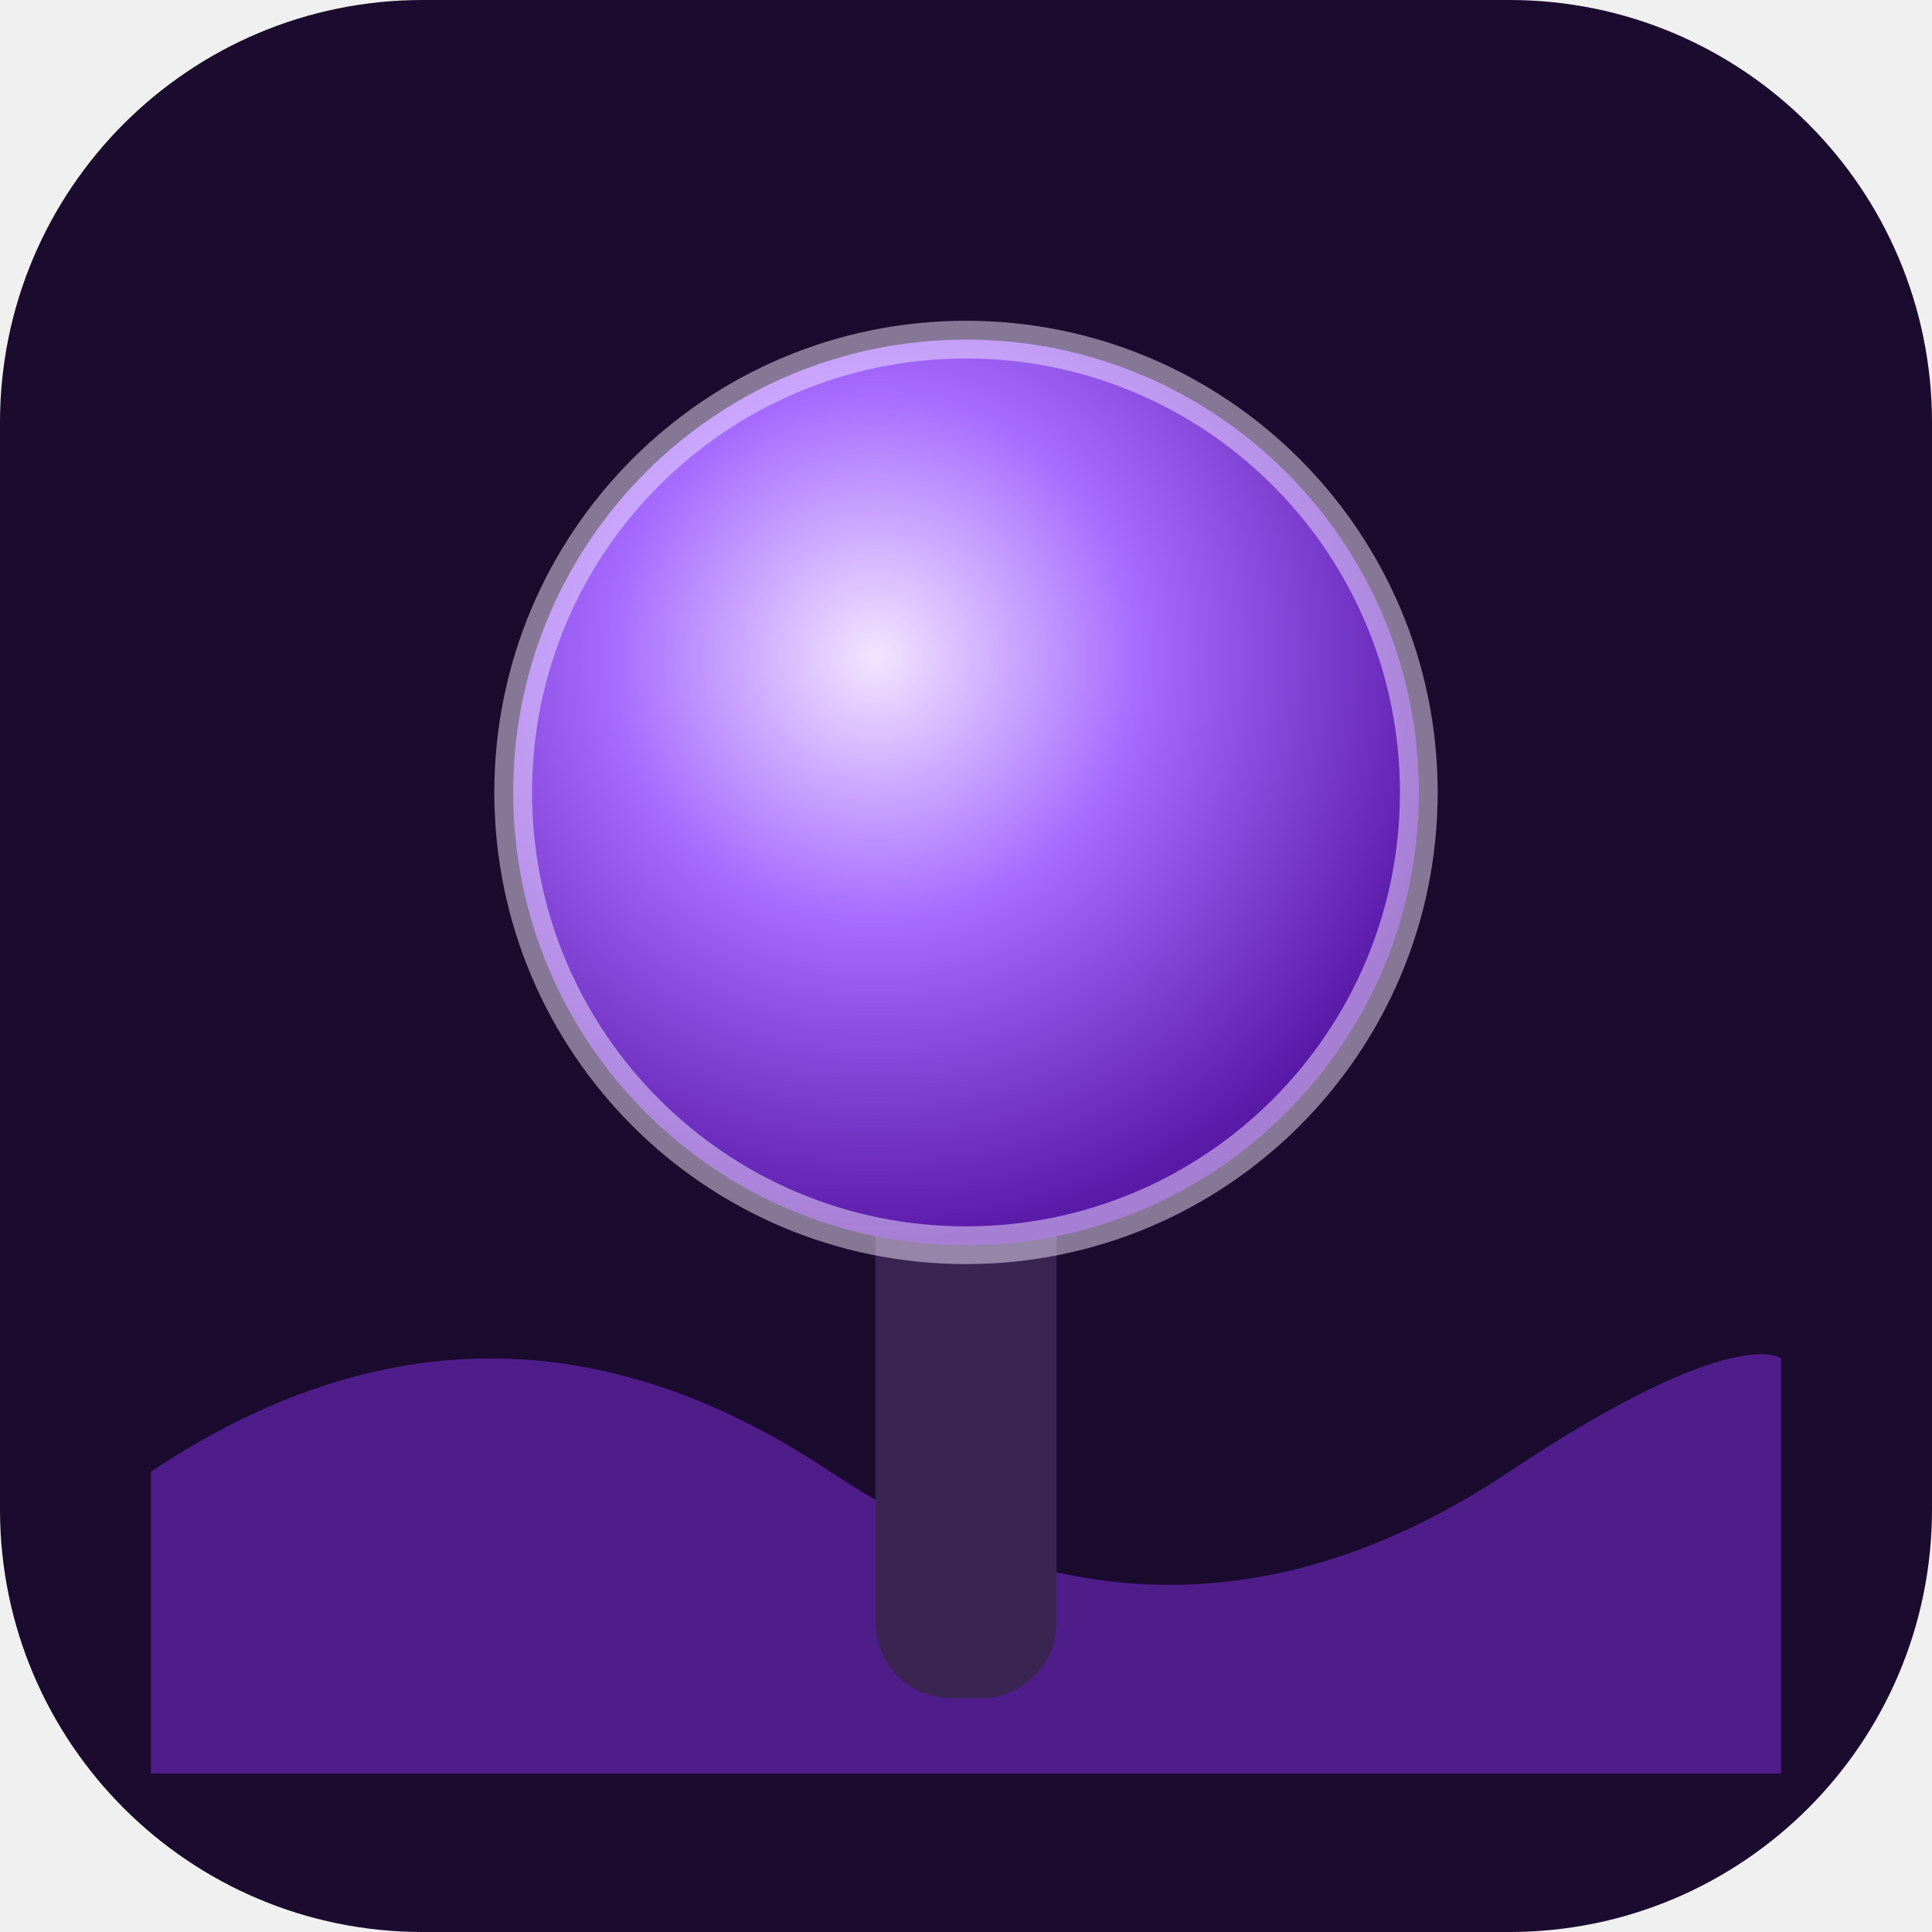
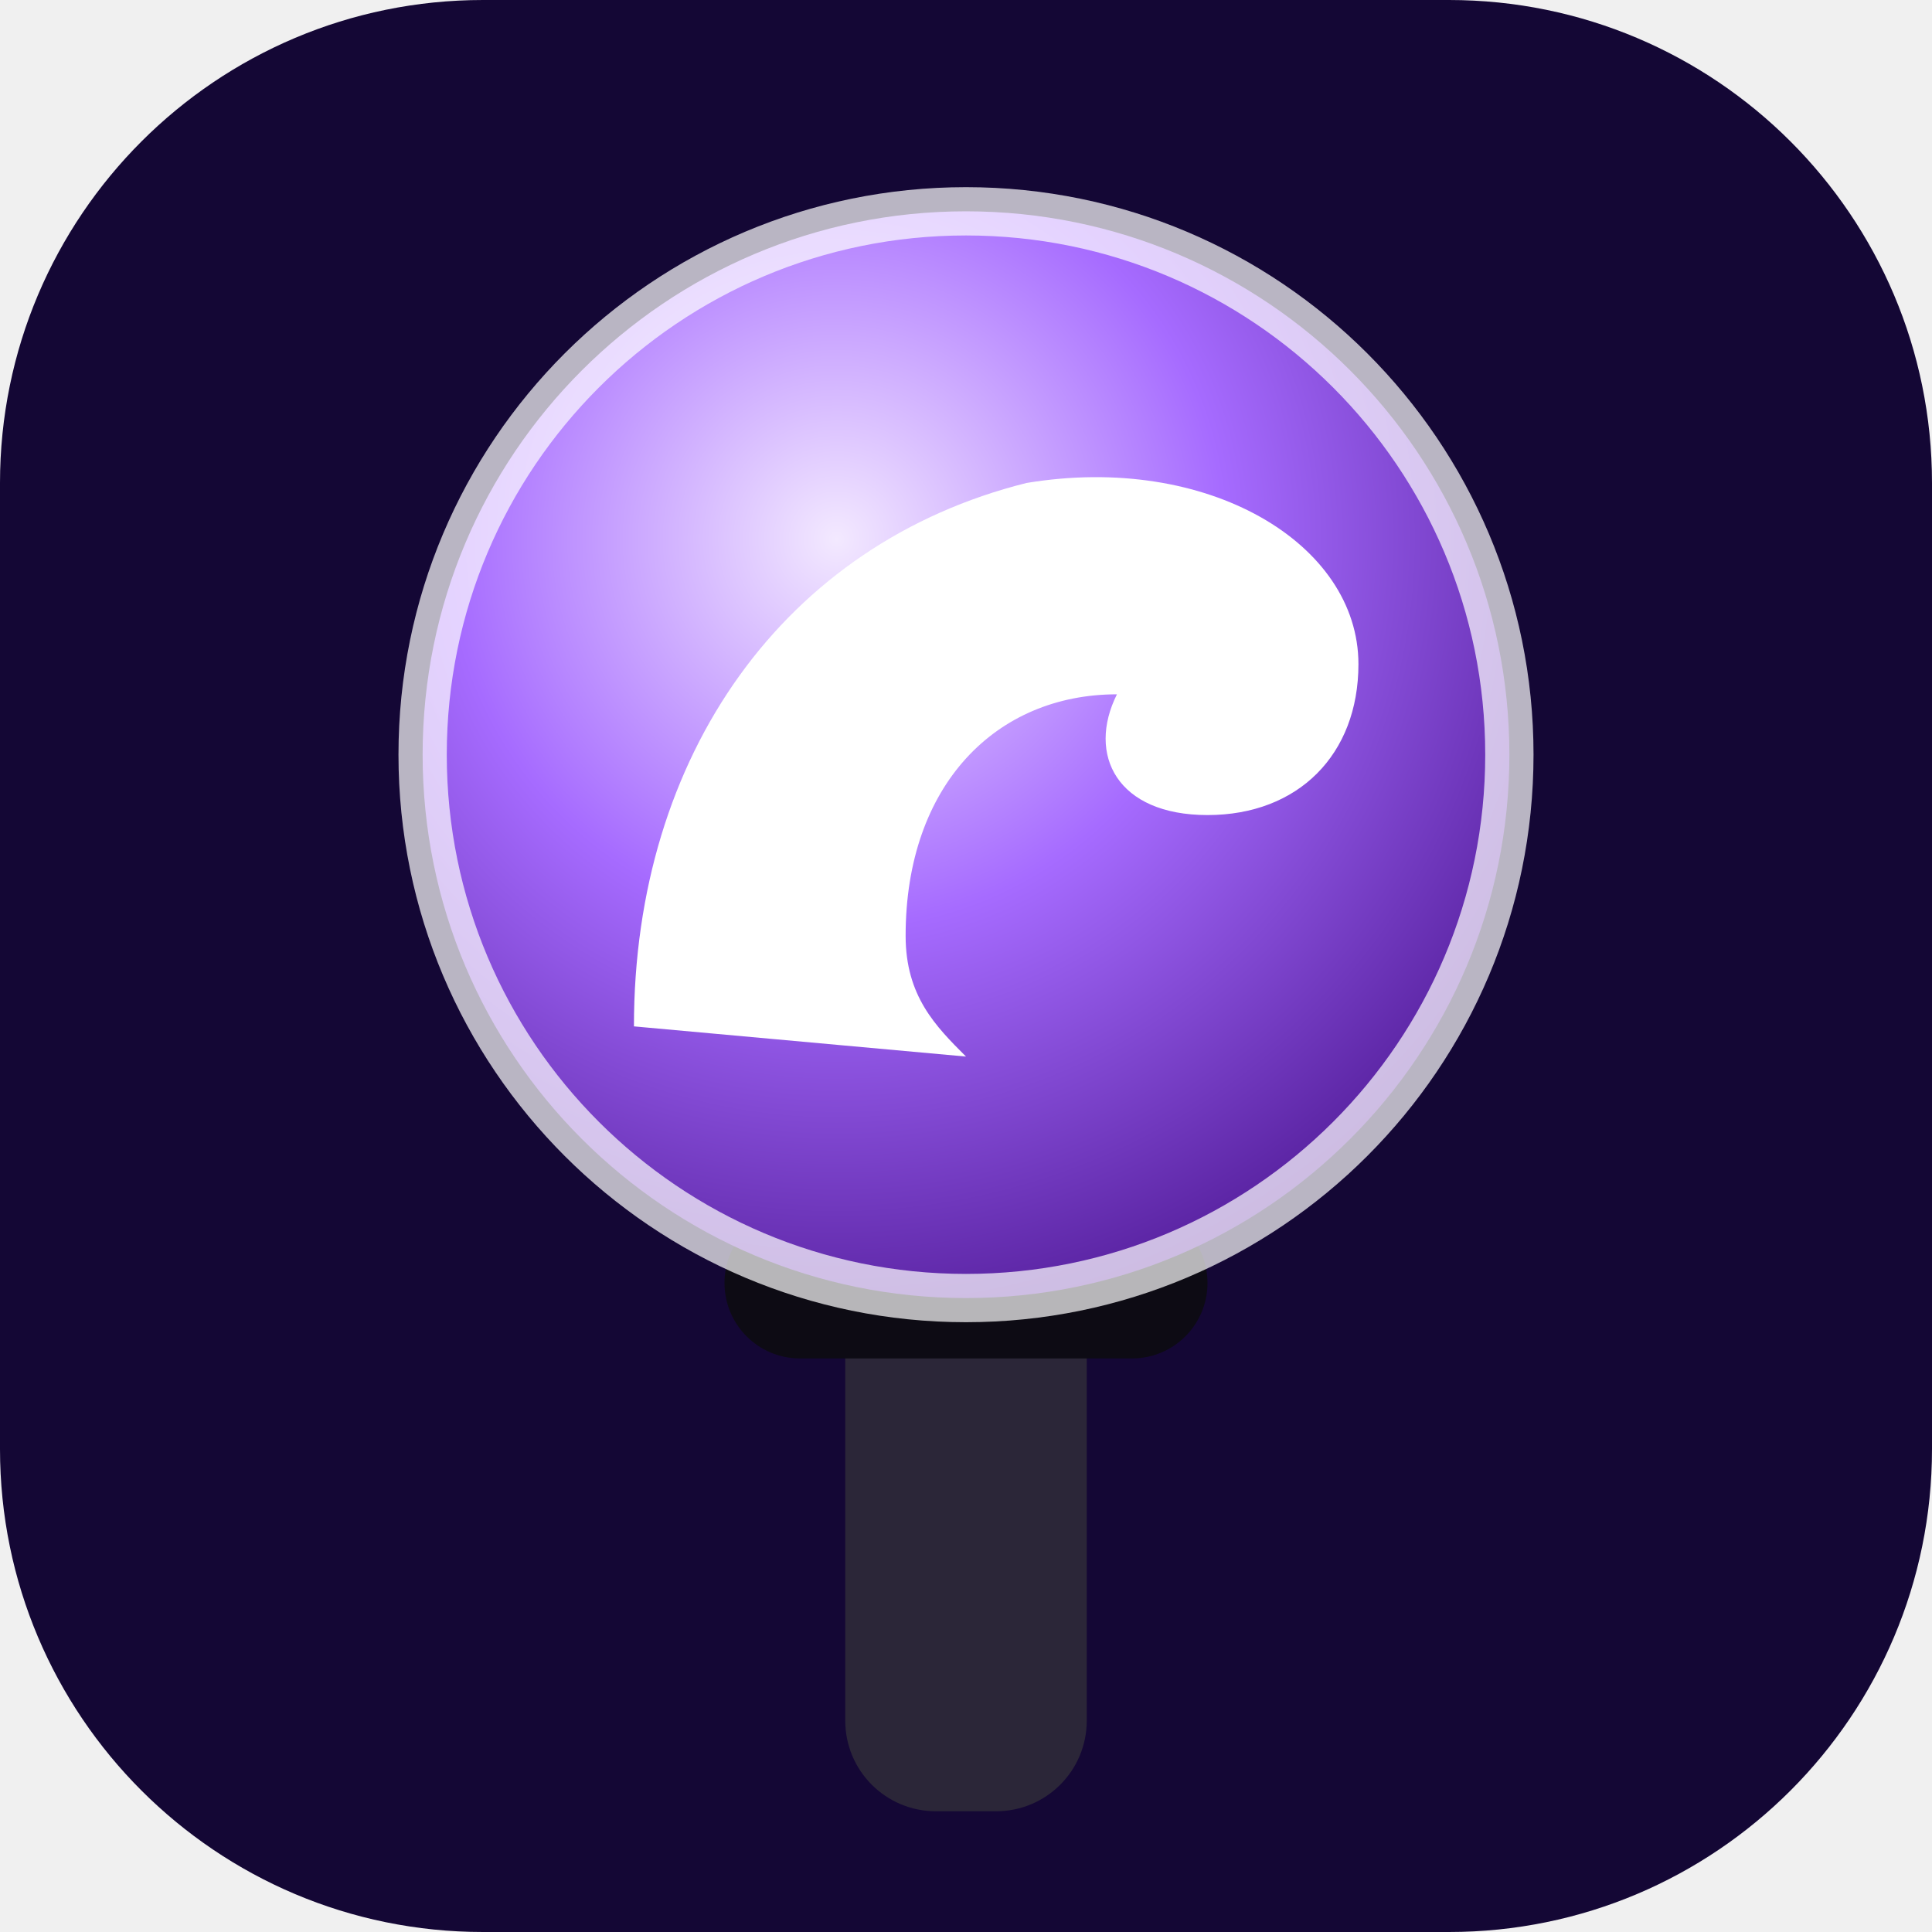
- <svg xmlns="http://www.w3.org/2000/svg" viewBox="0 0 512 512">
+ <svg xmlns="http://www.w3.org/2000/svg" viewBox="0 0 64 64" role="img" aria-label="Purple Wave Sync">
  <defs>
-     <radialGradient id="g" cx="40%" cy="35%" r="65%">
-       <stop offset="0" stop-color="#f3e5ff" />
+     <radialGradient id="g" cx="38%" cy="30%" r="80%">
+       <stop offset="0" stop-color="#f3e9ff" />
      <stop offset=".45" stop-color="#a66bff" />
-       <stop offset="1" stop-color="#5a1aa8" />
+       <stop offset="1" stop-color="#4b1590" />
    </radialGradient>
  </defs>
-   <rect width="512" height="512" rx="112" fill="#1b0b2e" />
-   <path d="M40 390c60-40 120-40 180 0s120 40 180 0 72-30 72-30v110H40z" fill="#7a2bd6" opacity=".55" />
-   <rect x="232" y="300" width="48" height="150" rx="20" fill="#3a2552" />
-   <circle cx="256" cy="210" r="120" fill="url(#g)" />
-   <circle cx="256" cy="210" r="120" fill="none" stroke="#f3e5ff" stroke-opacity=".5" stroke-width="10" />
+   <rect width="64" height="64" rx="16" fill="#140735" />
+   <rect x="28" y="42" width="8" height="18" rx="3" fill="#2b2638" />
+   <rect x="24" y="40" width="16" height="5" rx="2.5" fill="#0d0b14" />
+   <circle cx="32" cy="25" r="18" fill="url(#g)" />
+   <circle cx="32" cy="25" r="18" fill="none" stroke="#ffffff" stroke-opacity=".7" stroke-width="1.6" />
+   <path d="M21 34 C21 25 26 18 34 16 C40 15 45 18 45 22 C45 25 43 27 40 27 C37 27 36 25 37 23 C33 23 30 26 30 31 C30 33 31 34 32 35 Z" fill="#ffffff" />
</svg>
